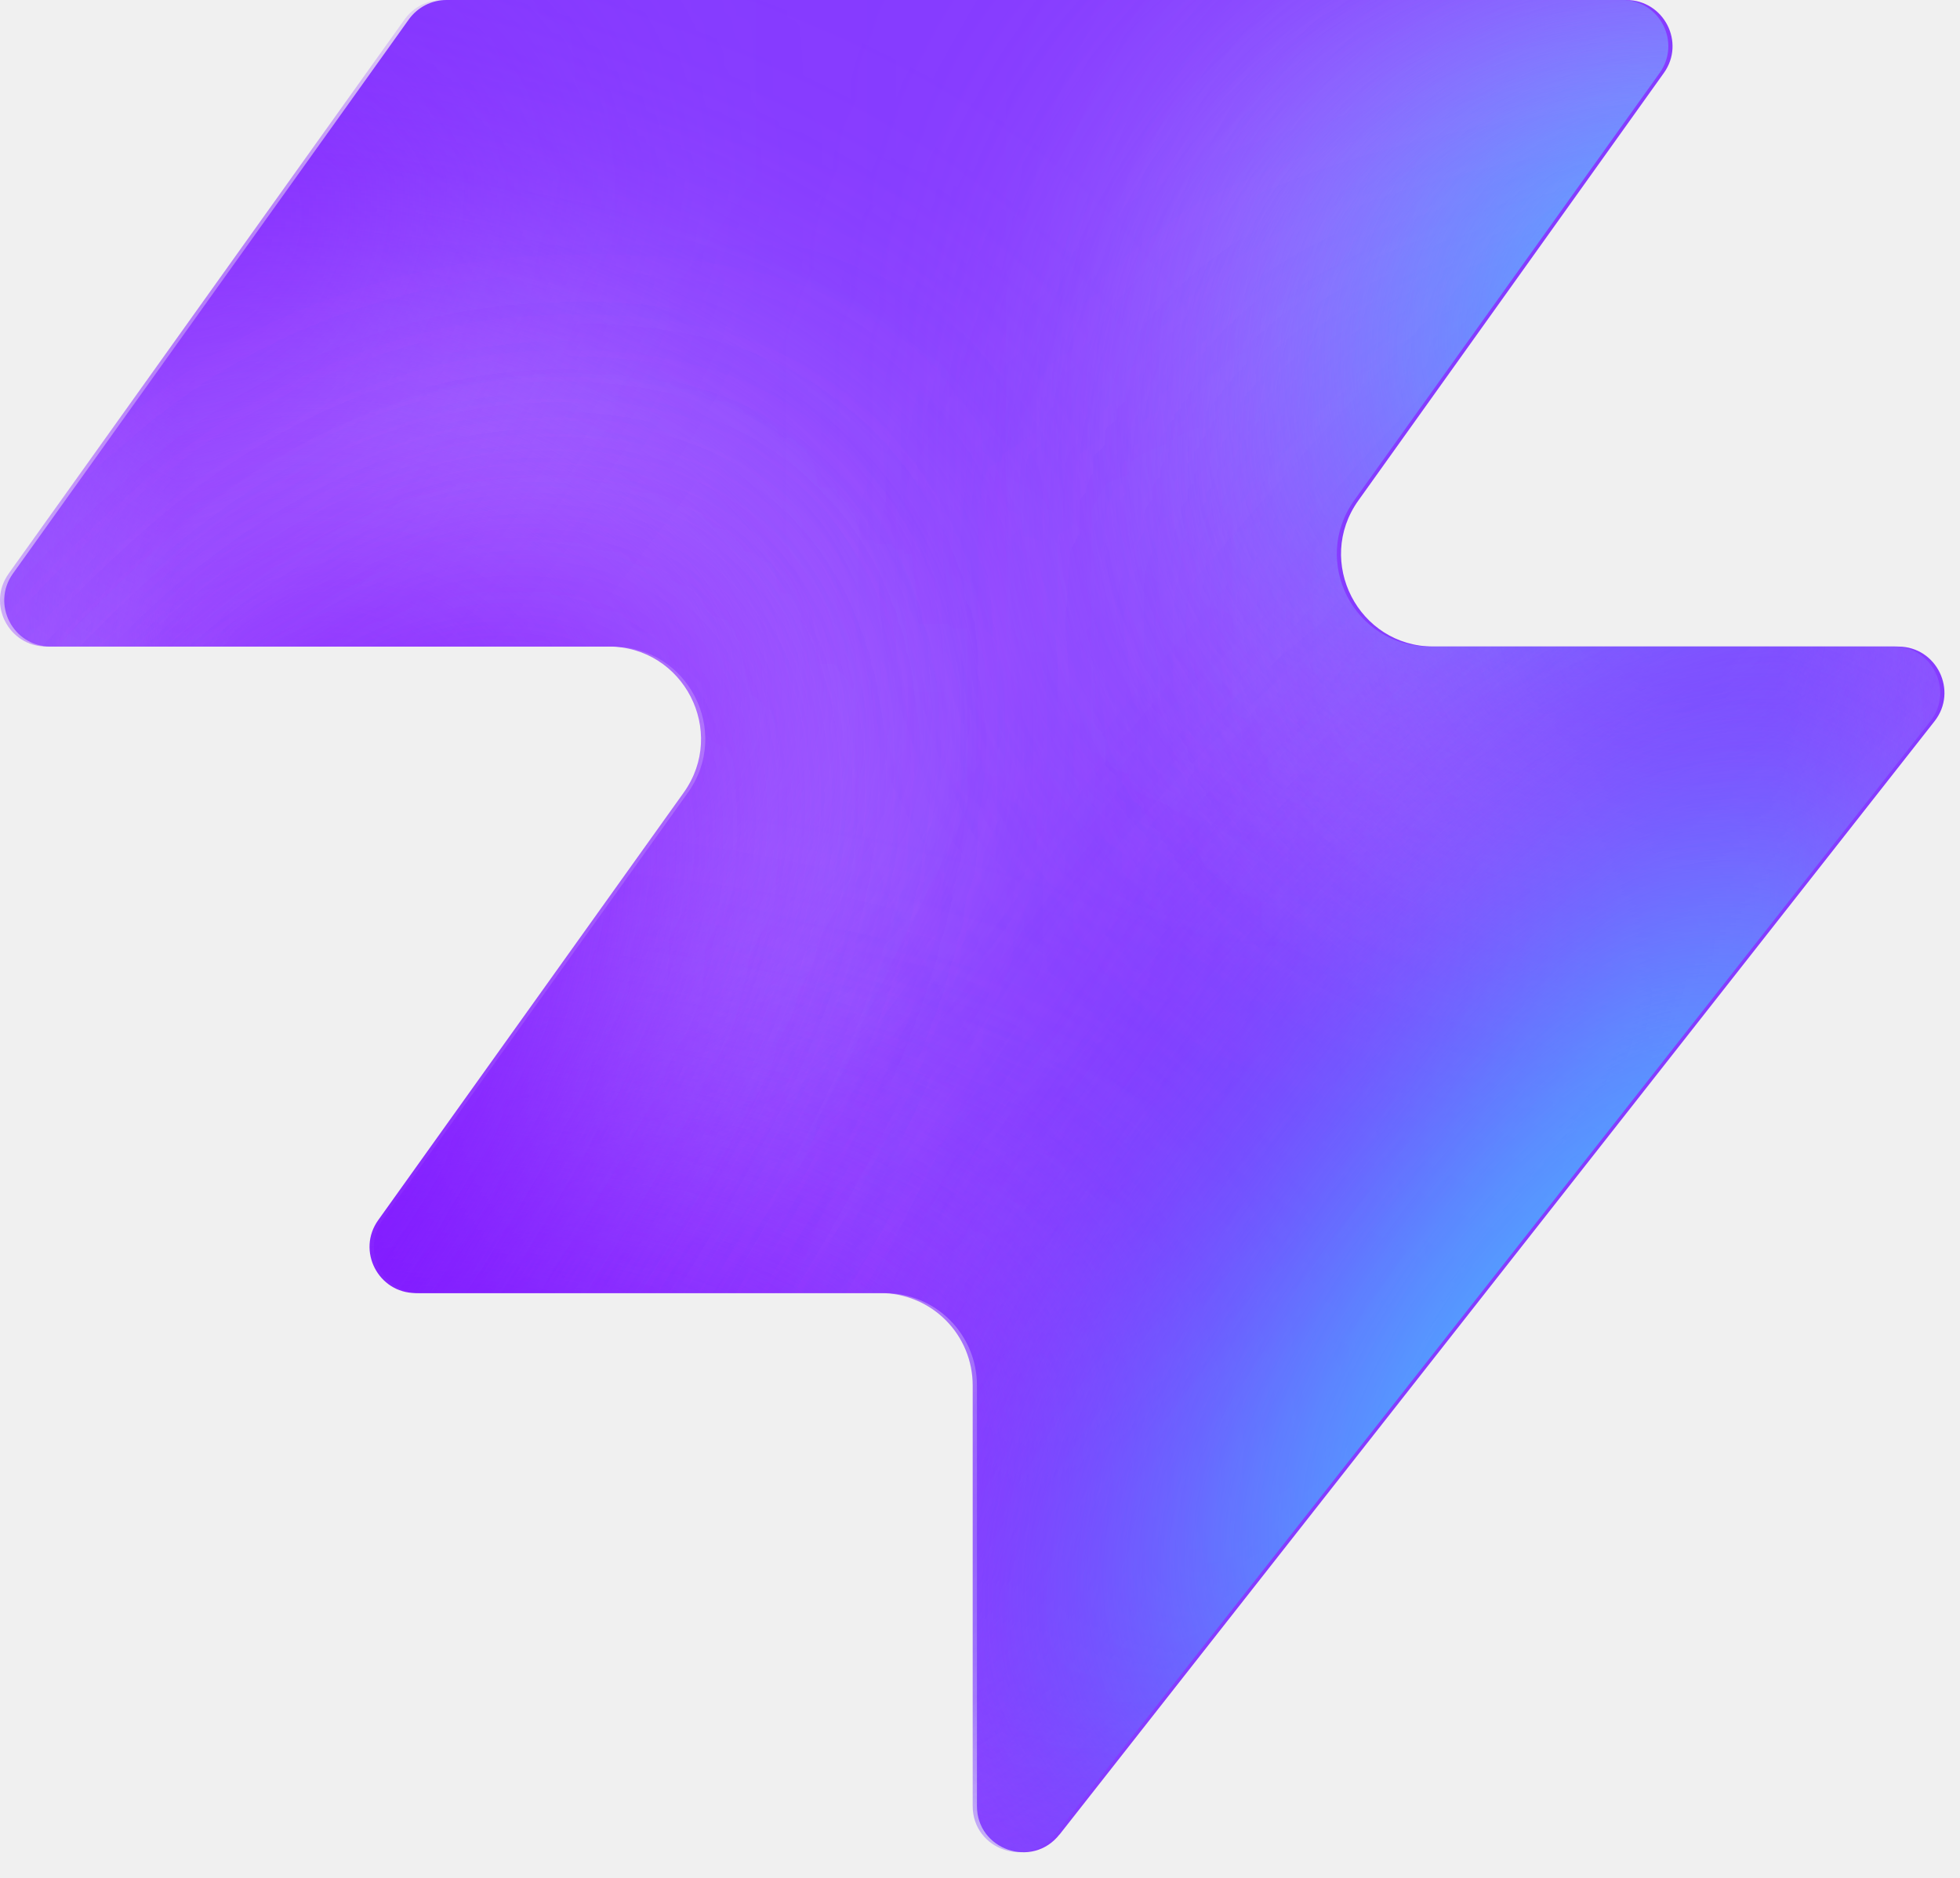
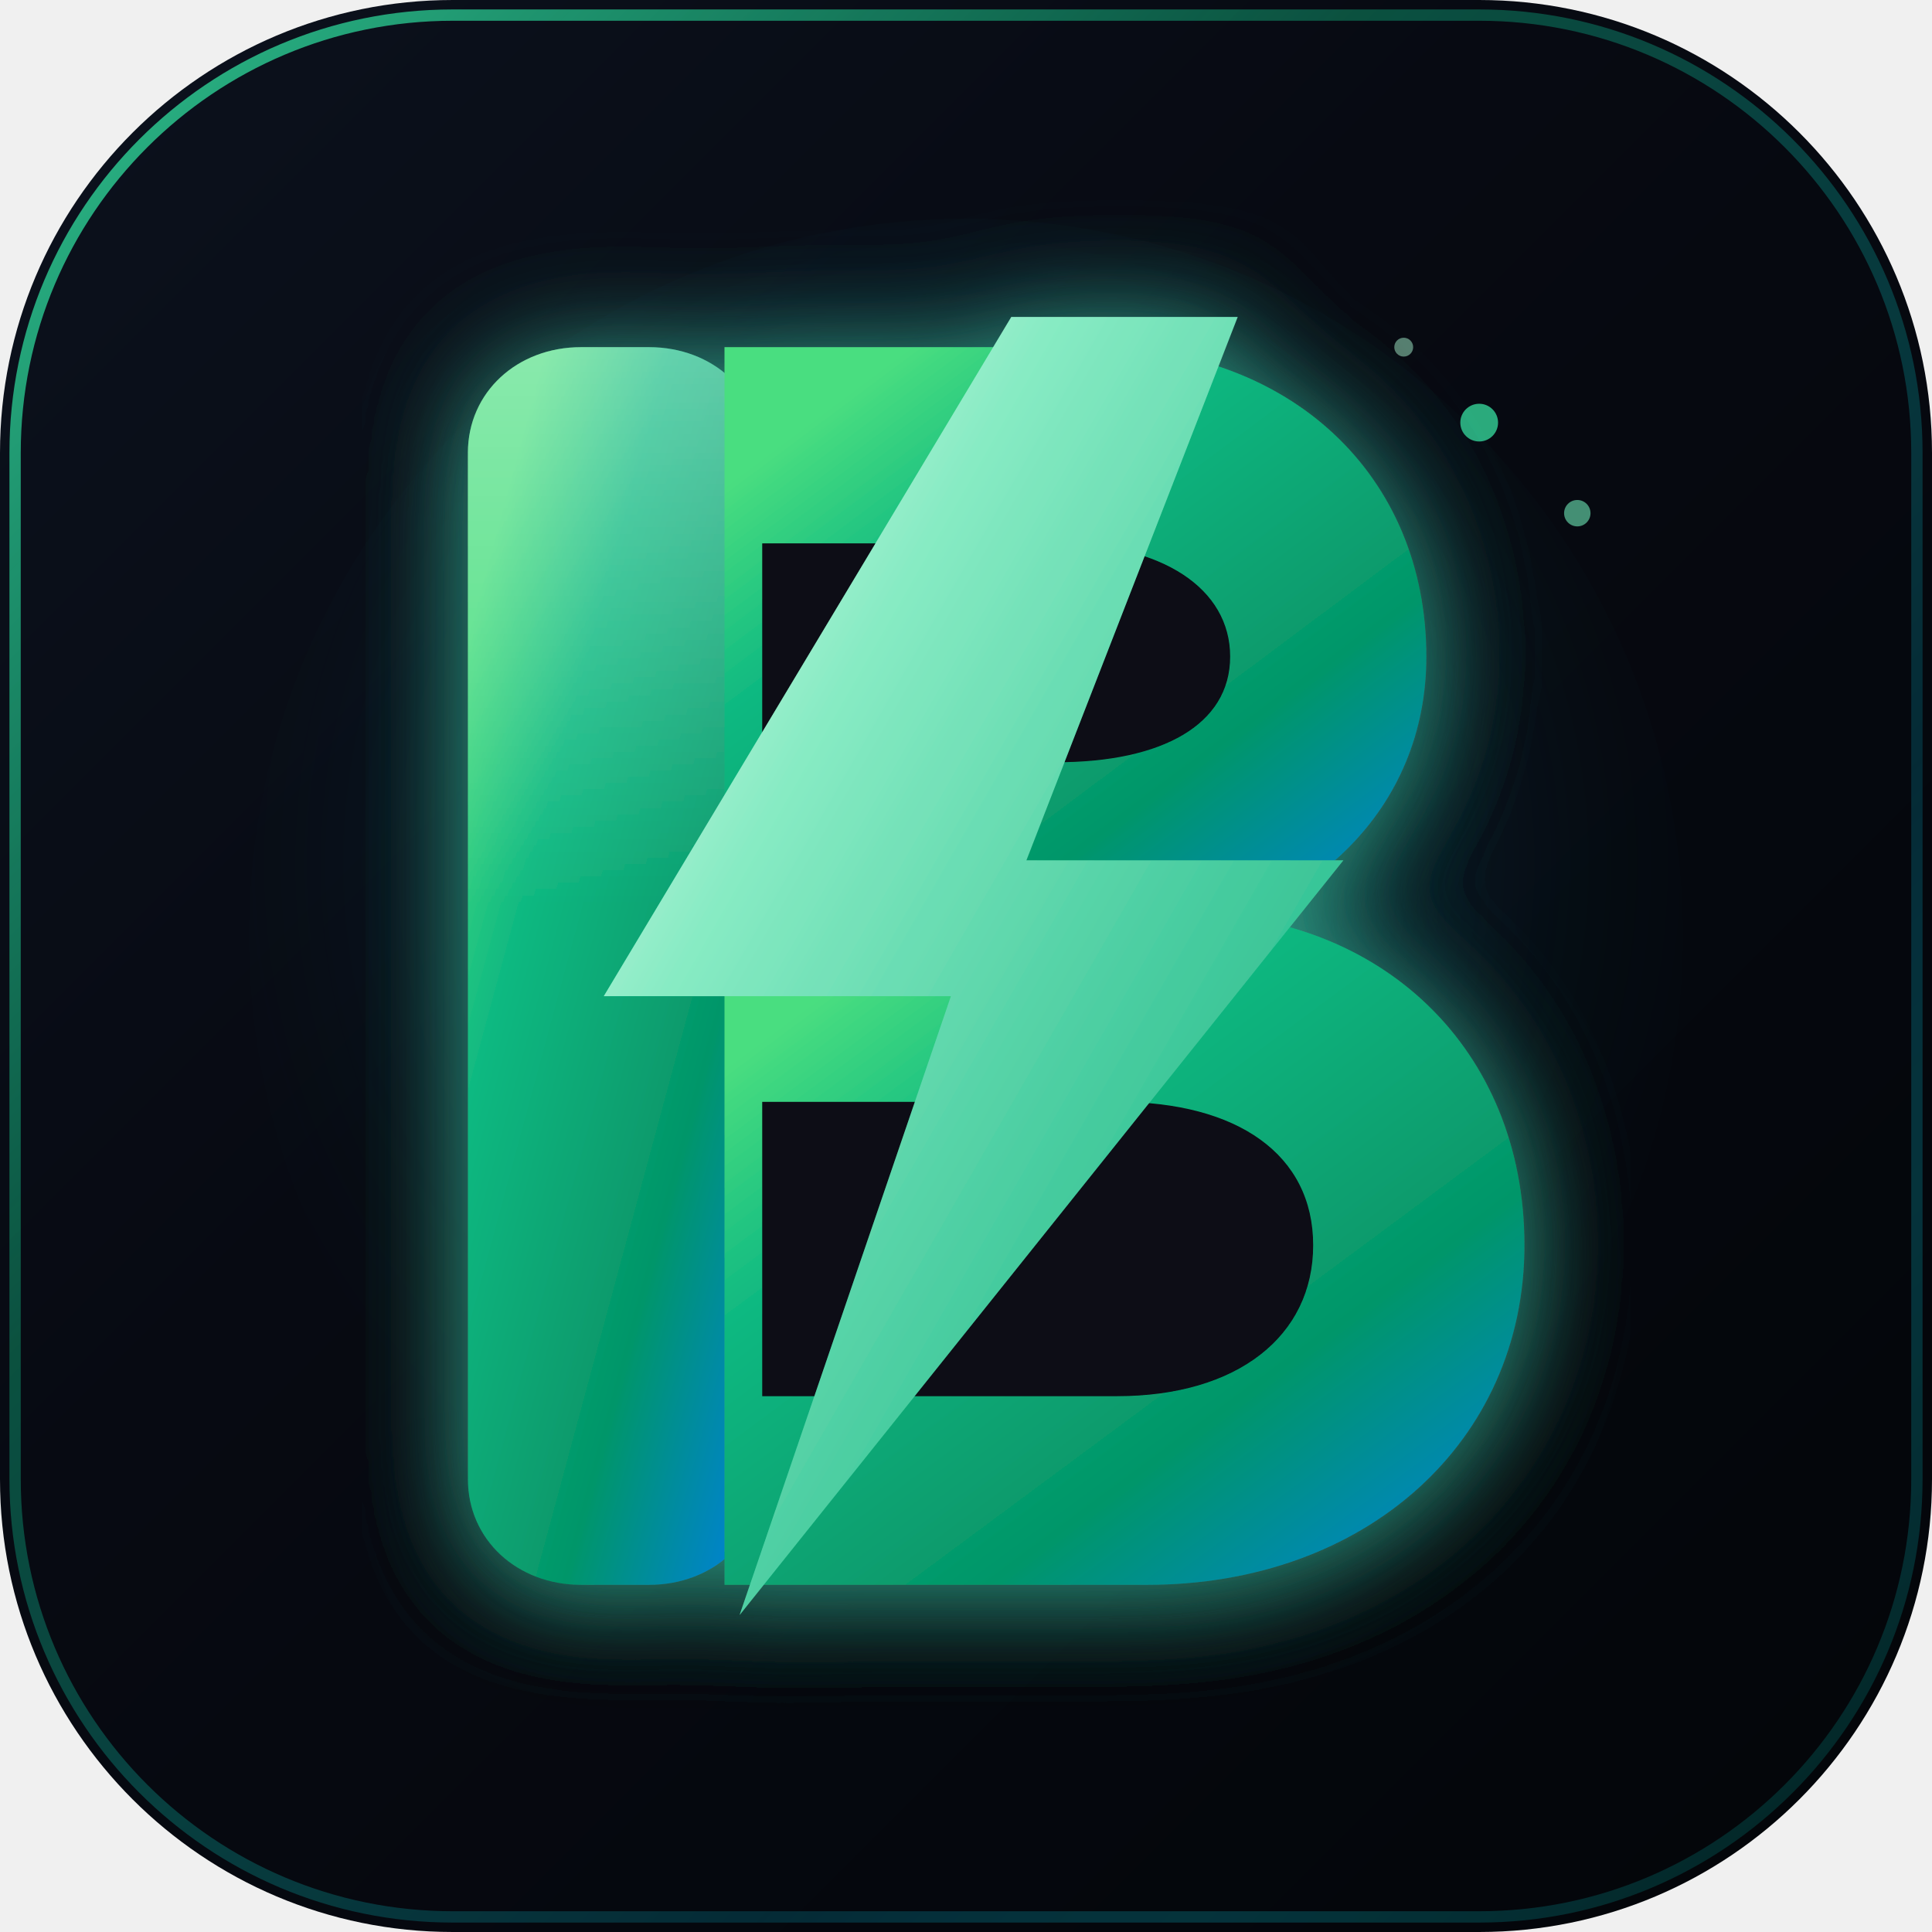
- <svg xmlns="http://www.w3.org/2000/svg" width="48" height="46" fill="none" viewBox="0 0 48 46">
-   <path fill="#863bff" d="M25.946 44.938c-.664.845-2.021.375-2.021-.698V33.937a2.26 2.26 0 0 0-2.262-2.262H10.287c-.92 0-1.456-1.04-.92-1.788l7.48-10.471c1.07-1.497 0-3.578-1.842-3.578H1.237c-.92 0-1.456-1.04-.92-1.788L10.013.474c.214-.297.556-.474.92-.474h28.894c.92 0 1.456 1.04.92 1.788l-7.48 10.471c-1.07 1.498 0 3.579 1.842 3.579h11.377c.943 0 1.473 1.088.89 1.83L25.947 44.94z" style="fill:#863bff;fill:color(display-p3 .525 .23 1);fill-opacity:1" />
-   <mask id="a" width="48" height="46" x="0" y="0" maskUnits="userSpaceOnUse" style="mask-type:alpha">
-     <path fill="#000" d="M25.842 44.938c-.664.844-2.021.375-2.021-.698V33.937a2.26 2.26 0 0 0-2.262-2.262H10.183c-.92 0-1.456-1.04-.92-1.788l7.48-10.471c1.07-1.498 0-3.579-1.842-3.579H1.133c-.92 0-1.456-1.04-.92-1.787L9.91.473c.214-.297.556-.474.92-.474h28.894c.92 0 1.456 1.04.92 1.788l-7.48 10.471c-1.07 1.498 0 3.578 1.842 3.578h11.377c.943 0 1.473 1.088.89 1.832L25.843 44.94z" style="fill:#000;fill-opacity:1" />
-   </mask>
-   <g mask="url(#a)">
-     <g filter="url(#b)">
-       <ellipse cx="5.508" cy="14.704" fill="#ede6ff" rx="5.508" ry="14.704" style="fill:#ede6ff;fill:color(display-p3 .927 .903 1);fill-opacity:1" transform="matrix(.00324 1 1 -.00324 -4.47 31.516)" />
-     </g>
-     <g filter="url(#c)">
-       <ellipse cx="10.399" cy="29.851" fill="#ede6ff" rx="10.399" ry="29.851" style="fill:#ede6ff;fill:color(display-p3 .927 .903 1);fill-opacity:1" transform="matrix(.00324 1 1 -.00324 -39.328 7.883)" />
-     </g>
-     <g filter="url(#d)">
-       <ellipse cx="5.508" cy="30.487" fill="#7e14ff" rx="5.508" ry="30.487" style="fill:#7e14ff;fill:color(display-p3 .492 .077 1);fill-opacity:1" transform="rotate(89.814 -25.913 -14.639)scale(1 -1)" />
-     </g>
-     <g filter="url(#e)">
-       <ellipse cx="5.508" cy="30.599" fill="#7e14ff" rx="5.508" ry="30.599" style="fill:#7e14ff;fill:color(display-p3 .492 .077 1);fill-opacity:1" transform="rotate(89.814 -32.644 -3.334)scale(1 -1)" />
-     </g>
-     <g filter="url(#f)">
-       <ellipse cx="5.508" cy="30.599" fill="#7e14ff" rx="5.508" ry="30.599" style="fill:#7e14ff;fill:color(display-p3 .492 .077 1);fill-opacity:1" transform="matrix(.00324 1 1 -.00324 -34.34 30.47)" />
-     </g>
-     <g filter="url(#g)">
-       <ellipse cx="14.072" cy="22.078" fill="#ede6ff" rx="14.072" ry="22.078" style="fill:#ede6ff;fill:color(display-p3 .927 .903 1);fill-opacity:1" transform="rotate(93.35 24.506 48.493)scale(-1 1)" />
-     </g>
-     <g filter="url(#h)">
-       <ellipse cx="3.47" cy="21.501" fill="#7e14ff" rx="3.47" ry="21.501" style="fill:#7e14ff;fill:color(display-p3 .492 .077 1);fill-opacity:1" transform="rotate(89.009 28.708 47.59)scale(-1 1)" />
-     </g>
-     <g filter="url(#i)">
-       <ellipse cx="3.47" cy="21.501" fill="#7e14ff" rx="3.47" ry="21.501" style="fill:#7e14ff;fill:color(display-p3 .492 .077 1);fill-opacity:1" transform="rotate(89.009 28.708 47.59)scale(-1 1)" />
-     </g>
-     <g filter="url(#j)">
-       <ellipse cx=".387" cy="8.972" fill="#7e14ff" rx="4.407" ry="29.108" style="fill:#7e14ff;fill:color(display-p3 .492 .077 1);fill-opacity:1" transform="rotate(39.51 .387 8.972)" />
-     </g>
-     <g filter="url(#k)">
-       <ellipse cx="47.523" cy="-6.092" fill="#7e14ff" rx="4.407" ry="29.108" style="fill:#7e14ff;fill:color(display-p3 .492 .077 1);fill-opacity:1" transform="rotate(37.892 47.523 -6.092)" />
-     </g>
-     <g filter="url(#l)">
-       <ellipse cx="41.412" cy="6.333" fill="#47bfff" rx="5.971" ry="9.665" style="fill:#47bfff;fill:color(display-p3 .28 .748 1);fill-opacity:1" transform="rotate(37.892 41.412 6.333)" />
-     </g>
-     <g filter="url(#m)">
-       <ellipse cx="-1.879" cy="38.332" fill="#7e14ff" rx="4.407" ry="29.108" style="fill:#7e14ff;fill:color(display-p3 .492 .077 1);fill-opacity:1" transform="rotate(37.892 -1.88 38.332)" />
-     </g>
-     <g filter="url(#n)">
-       <ellipse cx="-1.879" cy="38.332" fill="#7e14ff" rx="4.407" ry="29.108" style="fill:#7e14ff;fill:color(display-p3 .492 .077 1);fill-opacity:1" transform="rotate(37.892 -1.88 38.332)" />
-     </g>
-     <g filter="url(#o)">
-       <ellipse cx="35.651" cy="29.907" fill="#7e14ff" rx="4.407" ry="29.108" style="fill:#7e14ff;fill:color(display-p3 .492 .077 1);fill-opacity:1" transform="rotate(37.892 35.651 29.907)" />
-     </g>
-     <g filter="url(#p)">
-       <ellipse cx="38.418" cy="32.4" fill="#47bfff" rx="5.971" ry="15.297" style="fill:#47bfff;fill:color(display-p3 .28 .748 1);fill-opacity:1" transform="rotate(37.892 38.418 32.4)" />
-     </g>
-   </g>
+ <svg xmlns="http://www.w3.org/2000/svg" viewBox="0 0 512 512" width="100%" height="100%">
  <defs>
-     <filter id="b" width="60.045" height="41.654" x="-19.77" y="16.149" color-interpolation-filters="sRGB" filterUnits="userSpaceOnUse">
-       <feFlood flood-opacity="0" result="BackgroundImageFix" />
-       <feBlend in="SourceGraphic" in2="BackgroundImageFix" result="shape" />
-       <feGaussianBlur result="effect1_foregroundBlur_2002_17158" stdDeviation="7.659" />
+     <linearGradient id="bg-grad" x1="0%" y1="0%" x2="100%" y2="100%">
+       <stop offset="0%" stop-color="#0c121e" />
+       <stop offset="40%" stop-color="#070a12" />
+       <stop offset="100%" stop-color="#030509" />
+     </linearGradient>
+     <linearGradient id="rim-grad" x1="0%" y1="0%" x2="100%" y2="100%">
+       <stop offset="0%" stop-color="#34d399" stop-opacity="0.9" />
+       <stop offset="35%" stop-color="#10b981" stop-opacity="0.4" />
+       <stop offset="70%" stop-color="#06b6d4" stop-opacity="0.2" />
+       <stop offset="100%" stop-color="#022c22" stop-opacity="0.6" />
+     </linearGradient>
+     <linearGradient id="brand-grad" x1="15%" y1="10%" x2="90%" y2="95%">
+       <stop offset="0%" stop-color="#4ade80" />
+       <stop offset="25%" stop-color="#10b981" />
+       <stop offset="70%" stop-color="#059669" />
+       <stop offset="100%" stop-color="#0284c7" />
+     </linearGradient>
+     <linearGradient id="bolt-grad" x1="0%" y1="0%" x2="100%" y2="100%">
+       <stop offset="0%" stop-color="#f0fdf4" />
+       <stop offset="30%" stop-color="#6ee7b7" />
+       <stop offset="70%" stop-color="#10b981" />
+       <stop offset="100%" stop-color="#06b6d4" />
+     </linearGradient>
+     <linearGradient id="gloss-grad" x1="50%" y1="0%" x2="50%" y2="100%">
+       <stop offset="0%" stop-color="#ffffff" stop-opacity="0.35" />
+       <stop offset="100%" stop-color="#ffffff" stop-opacity="0" />
+     </linearGradient>
+     <radialGradient id="radial-glow" cx="50%" cy="45%" r="55%">
+       <stop offset="0%" stop-color="#10b981" stop-opacity="0.32" />
+       <stop offset="50%" stop-color="#06b6d4" stop-opacity="0.12" />
+       <stop offset="100%" stop-color="#090d16" stop-opacity="0" />
+     </radialGradient>
+     <filter id="neon-glow" x="-20%" y="-20%" width="140%" height="140%">
+       <feGaussianBlur stdDeviation="14" result="blur" />
+       <feColorMatrix type="matrix" values="0 0 0 0 0.06   0 0 0 0 0.72   0 0 0 0 0.5   0 0 0 0.5 0" />
+       <feMerge>
+         <feMergeNode />
+         <feMergeNode in="SourceGraphic" />
+       </feMerge>
    </filter>
-     <filter id="c" width="90.34" height="51.437" x="-54.613" y="-7.533" color-interpolation-filters="sRGB" filterUnits="userSpaceOnUse">
-       <feFlood flood-opacity="0" result="BackgroundImageFix" />
-       <feBlend in="SourceGraphic" in2="BackgroundImageFix" result="shape" />
-       <feGaussianBlur result="effect1_foregroundBlur_2002_17158" stdDeviation="7.659" />
-     </filter>
-     <filter id="d" width="79.355" height="29.4" x="-49.64" y="2.03" color-interpolation-filters="sRGB" filterUnits="userSpaceOnUse">
-       <feFlood flood-opacity="0" result="BackgroundImageFix" />
-       <feBlend in="SourceGraphic" in2="BackgroundImageFix" result="shape" />
-       <feGaussianBlur result="effect1_foregroundBlur_2002_17158" stdDeviation="4.596" />
-     </filter>
-     <filter id="e" width="79.579" height="29.4" x="-45.045" y="20.029" color-interpolation-filters="sRGB" filterUnits="userSpaceOnUse">
-       <feFlood flood-opacity="0" result="BackgroundImageFix" />
-       <feBlend in="SourceGraphic" in2="BackgroundImageFix" result="shape" />
-       <feGaussianBlur result="effect1_foregroundBlur_2002_17158" stdDeviation="4.596" />
-     </filter>
-     <filter id="f" width="79.579" height="29.4" x="-43.513" y="21.178" color-interpolation-filters="sRGB" filterUnits="userSpaceOnUse">
-       <feFlood flood-opacity="0" result="BackgroundImageFix" />
-       <feBlend in="SourceGraphic" in2="BackgroundImageFix" result="shape" />
-       <feGaussianBlur result="effect1_foregroundBlur_2002_17158" stdDeviation="4.596" />
-     </filter>
-     <filter id="g" width="74.749" height="58.852" x="15.756" y="-17.901" color-interpolation-filters="sRGB" filterUnits="userSpaceOnUse">
-       <feFlood flood-opacity="0" result="BackgroundImageFix" />
-       <feBlend in="SourceGraphic" in2="BackgroundImageFix" result="shape" />
-       <feGaussianBlur result="effect1_foregroundBlur_2002_17158" stdDeviation="7.659" />
-     </filter>
-     <filter id="h" width="61.377" height="25.362" x="23.548" y="2.284" color-interpolation-filters="sRGB" filterUnits="userSpaceOnUse">
-       <feFlood flood-opacity="0" result="BackgroundImageFix" />
-       <feBlend in="SourceGraphic" in2="BackgroundImageFix" result="shape" />
-       <feGaussianBlur result="effect1_foregroundBlur_2002_17158" stdDeviation="4.596" />
-     </filter>
-     <filter id="i" width="61.377" height="25.362" x="23.548" y="2.284" color-interpolation-filters="sRGB" filterUnits="userSpaceOnUse">
-       <feFlood flood-opacity="0" result="BackgroundImageFix" />
-       <feBlend in="SourceGraphic" in2="BackgroundImageFix" result="shape" />
-       <feGaussianBlur result="effect1_foregroundBlur_2002_17158" stdDeviation="4.596" />
-     </filter>
-     <filter id="j" width="56.045" height="63.649" x="-27.636" y="-22.853" color-interpolation-filters="sRGB" filterUnits="userSpaceOnUse">
-       <feFlood flood-opacity="0" result="BackgroundImageFix" />
-       <feBlend in="SourceGraphic" in2="BackgroundImageFix" result="shape" />
-       <feGaussianBlur result="effect1_foregroundBlur_2002_17158" stdDeviation="4.596" />
-     </filter>
-     <filter id="k" width="54.814" height="64.646" x="20.116" y="-38.415" color-interpolation-filters="sRGB" filterUnits="userSpaceOnUse">
-       <feFlood flood-opacity="0" result="BackgroundImageFix" />
-       <feBlend in="SourceGraphic" in2="BackgroundImageFix" result="shape" />
-       <feGaussianBlur result="effect1_foregroundBlur_2002_17158" stdDeviation="4.596" />
-     </filter>
-     <filter id="l" width="33.541" height="35.313" x="24.641" y="-11.323" color-interpolation-filters="sRGB" filterUnits="userSpaceOnUse">
-       <feFlood flood-opacity="0" result="BackgroundImageFix" />
-       <feBlend in="SourceGraphic" in2="BackgroundImageFix" result="shape" />
-       <feGaussianBlur result="effect1_foregroundBlur_2002_17158" stdDeviation="4.596" />
-     </filter>
-     <filter id="m" width="54.814" height="64.646" x="-29.286" y="6.009" color-interpolation-filters="sRGB" filterUnits="userSpaceOnUse">
-       <feFlood flood-opacity="0" result="BackgroundImageFix" />
-       <feBlend in="SourceGraphic" in2="BackgroundImageFix" result="shape" />
-       <feGaussianBlur result="effect1_foregroundBlur_2002_17158" stdDeviation="4.596" />
-     </filter>
-     <filter id="n" width="54.814" height="64.646" x="-29.286" y="6.009" color-interpolation-filters="sRGB" filterUnits="userSpaceOnUse">
-       <feFlood flood-opacity="0" result="BackgroundImageFix" />
-       <feBlend in="SourceGraphic" in2="BackgroundImageFix" result="shape" />
-       <feGaussianBlur result="effect1_foregroundBlur_2002_17158" stdDeviation="4.596" />
-     </filter>
-     <filter id="o" width="54.814" height="64.646" x="8.244" y="-2.416" color-interpolation-filters="sRGB" filterUnits="userSpaceOnUse">
-       <feFlood flood-opacity="0" result="BackgroundImageFix" />
-       <feBlend in="SourceGraphic" in2="BackgroundImageFix" result="shape" />
-       <feGaussianBlur result="effect1_foregroundBlur_2002_17158" stdDeviation="4.596" />
-     </filter>
-     <filter id="p" width="39.409" height="43.623" x="18.713" y="10.588" color-interpolation-filters="sRGB" filterUnits="userSpaceOnUse">
-       <feFlood flood-opacity="0" result="BackgroundImageFix" />
-       <feBlend in="SourceGraphic" in2="BackgroundImageFix" result="shape" />
-       <feGaussianBlur result="effect1_foregroundBlur_2002_17158" stdDeviation="4.596" />
+     <filter id="soft-shadow" x="-10%" y="-10%" width="120%" height="120%">
+       <feDropShadow dx="0" dy="8" stdDeviation="12" flood-color="#000000" flood-opacity="0.65" />
    </filter>
  </defs>
+   <rect width="512" height="512" rx="120" fill="url(#bg-grad)" />
+   <circle cx="256" cy="248" r="190" fill="url(#radial-glow)" />
+   <rect width="504" height="504" x="4" y="4" rx="116" fill="none" stroke="url(#rim-grad)" stroke-width="3" />
+   <circle cx="392" cy="112" r="5" fill="#34d399" opacity="0.8" />
+   <circle cx="418" cy="136" r="3.5" fill="#6ee7b7" opacity="0.6" />
+   <circle cx="372" cy="92" r="2.5" fill="#a7f3d0" opacity="0.5" />
+   <g filter="url(#soft-shadow)">
+     <g filter="url(#neon-glow)">
+       <path d="M124 120 C124 104, 137 92, 154 92 L172 92 C189 92, 202 104, 202 120 L202 392 C202 408, 189 420, 172 420 L154 420 C137 420, 124 408, 124 392 Z" fill="url(#brand-grad)" />
+       <path d="M124 120 C124 104, 137 92, 154 92 L172 92 C189 92, 202 104, 202 120 L202 240 L124 240 Z" fill="url(#gloss-grad)" />
+       <path d="M192 92 L290 92 C342 92, 378 126, 378 174 C378 214, 348 244, 302 250 L192 250 Z" fill="url(#brand-grad)" />
+       <path d="M202 144 L280 144 C308 144, 326 156, 326 174 C326 192, 308 202, 280 202 L202 202 Z" fill="#070a12" />
+       <path d="M192 242 L314 242 C366 242, 404 278, 404 330 C404 382, 362 420, 304 420 L192 420 Z" fill="url(#brand-grad)" />
+       <path d="M202 292 L296 292 C328 292, 348 306, 348 330 C348 354, 328 370, 296 370 L202 370 Z" fill="#070a12" />
+       <path d="M268 84 L160 264 L252 264 L196 428 L356 228 L272 228 L328 84 Z" fill="url(#bolt-grad)" />
+     </g>
+     <path d="M268 84 L160 264 L252 264 L196 428 L356 228 L272 228 L328 84 Z" fill="#ffffff" fill-opacity="0.18" />
+   </g>
</svg>
